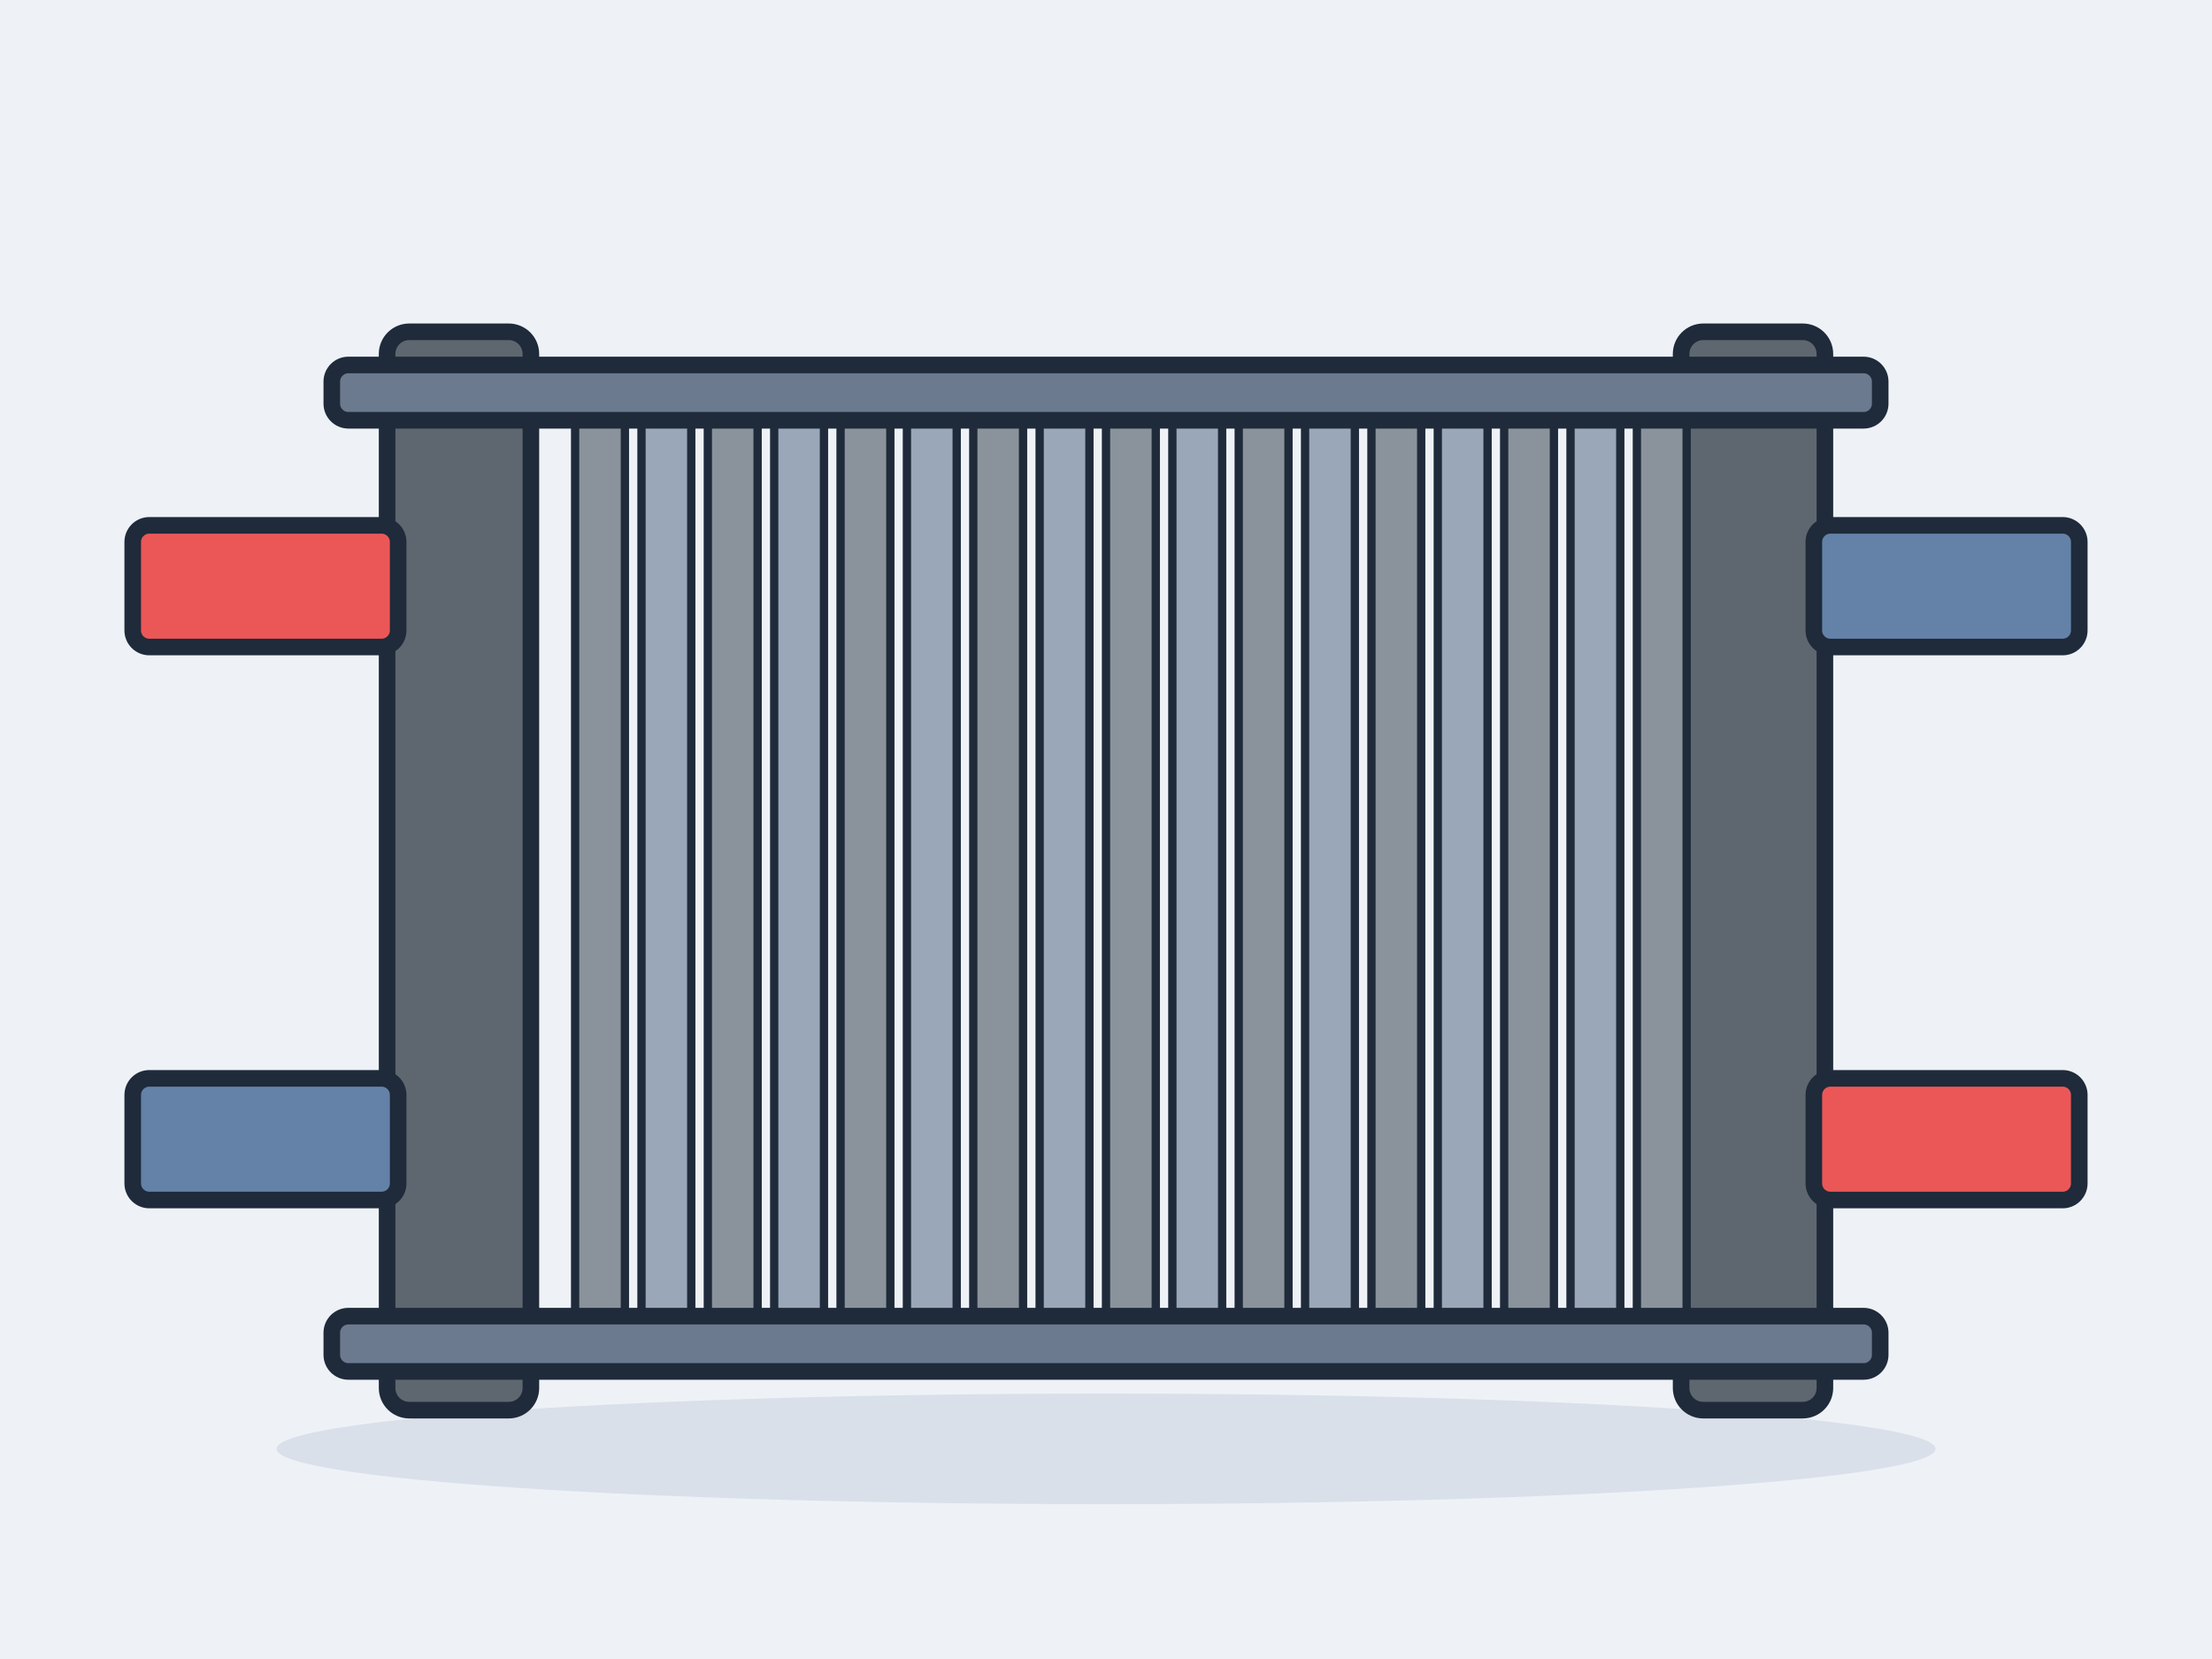
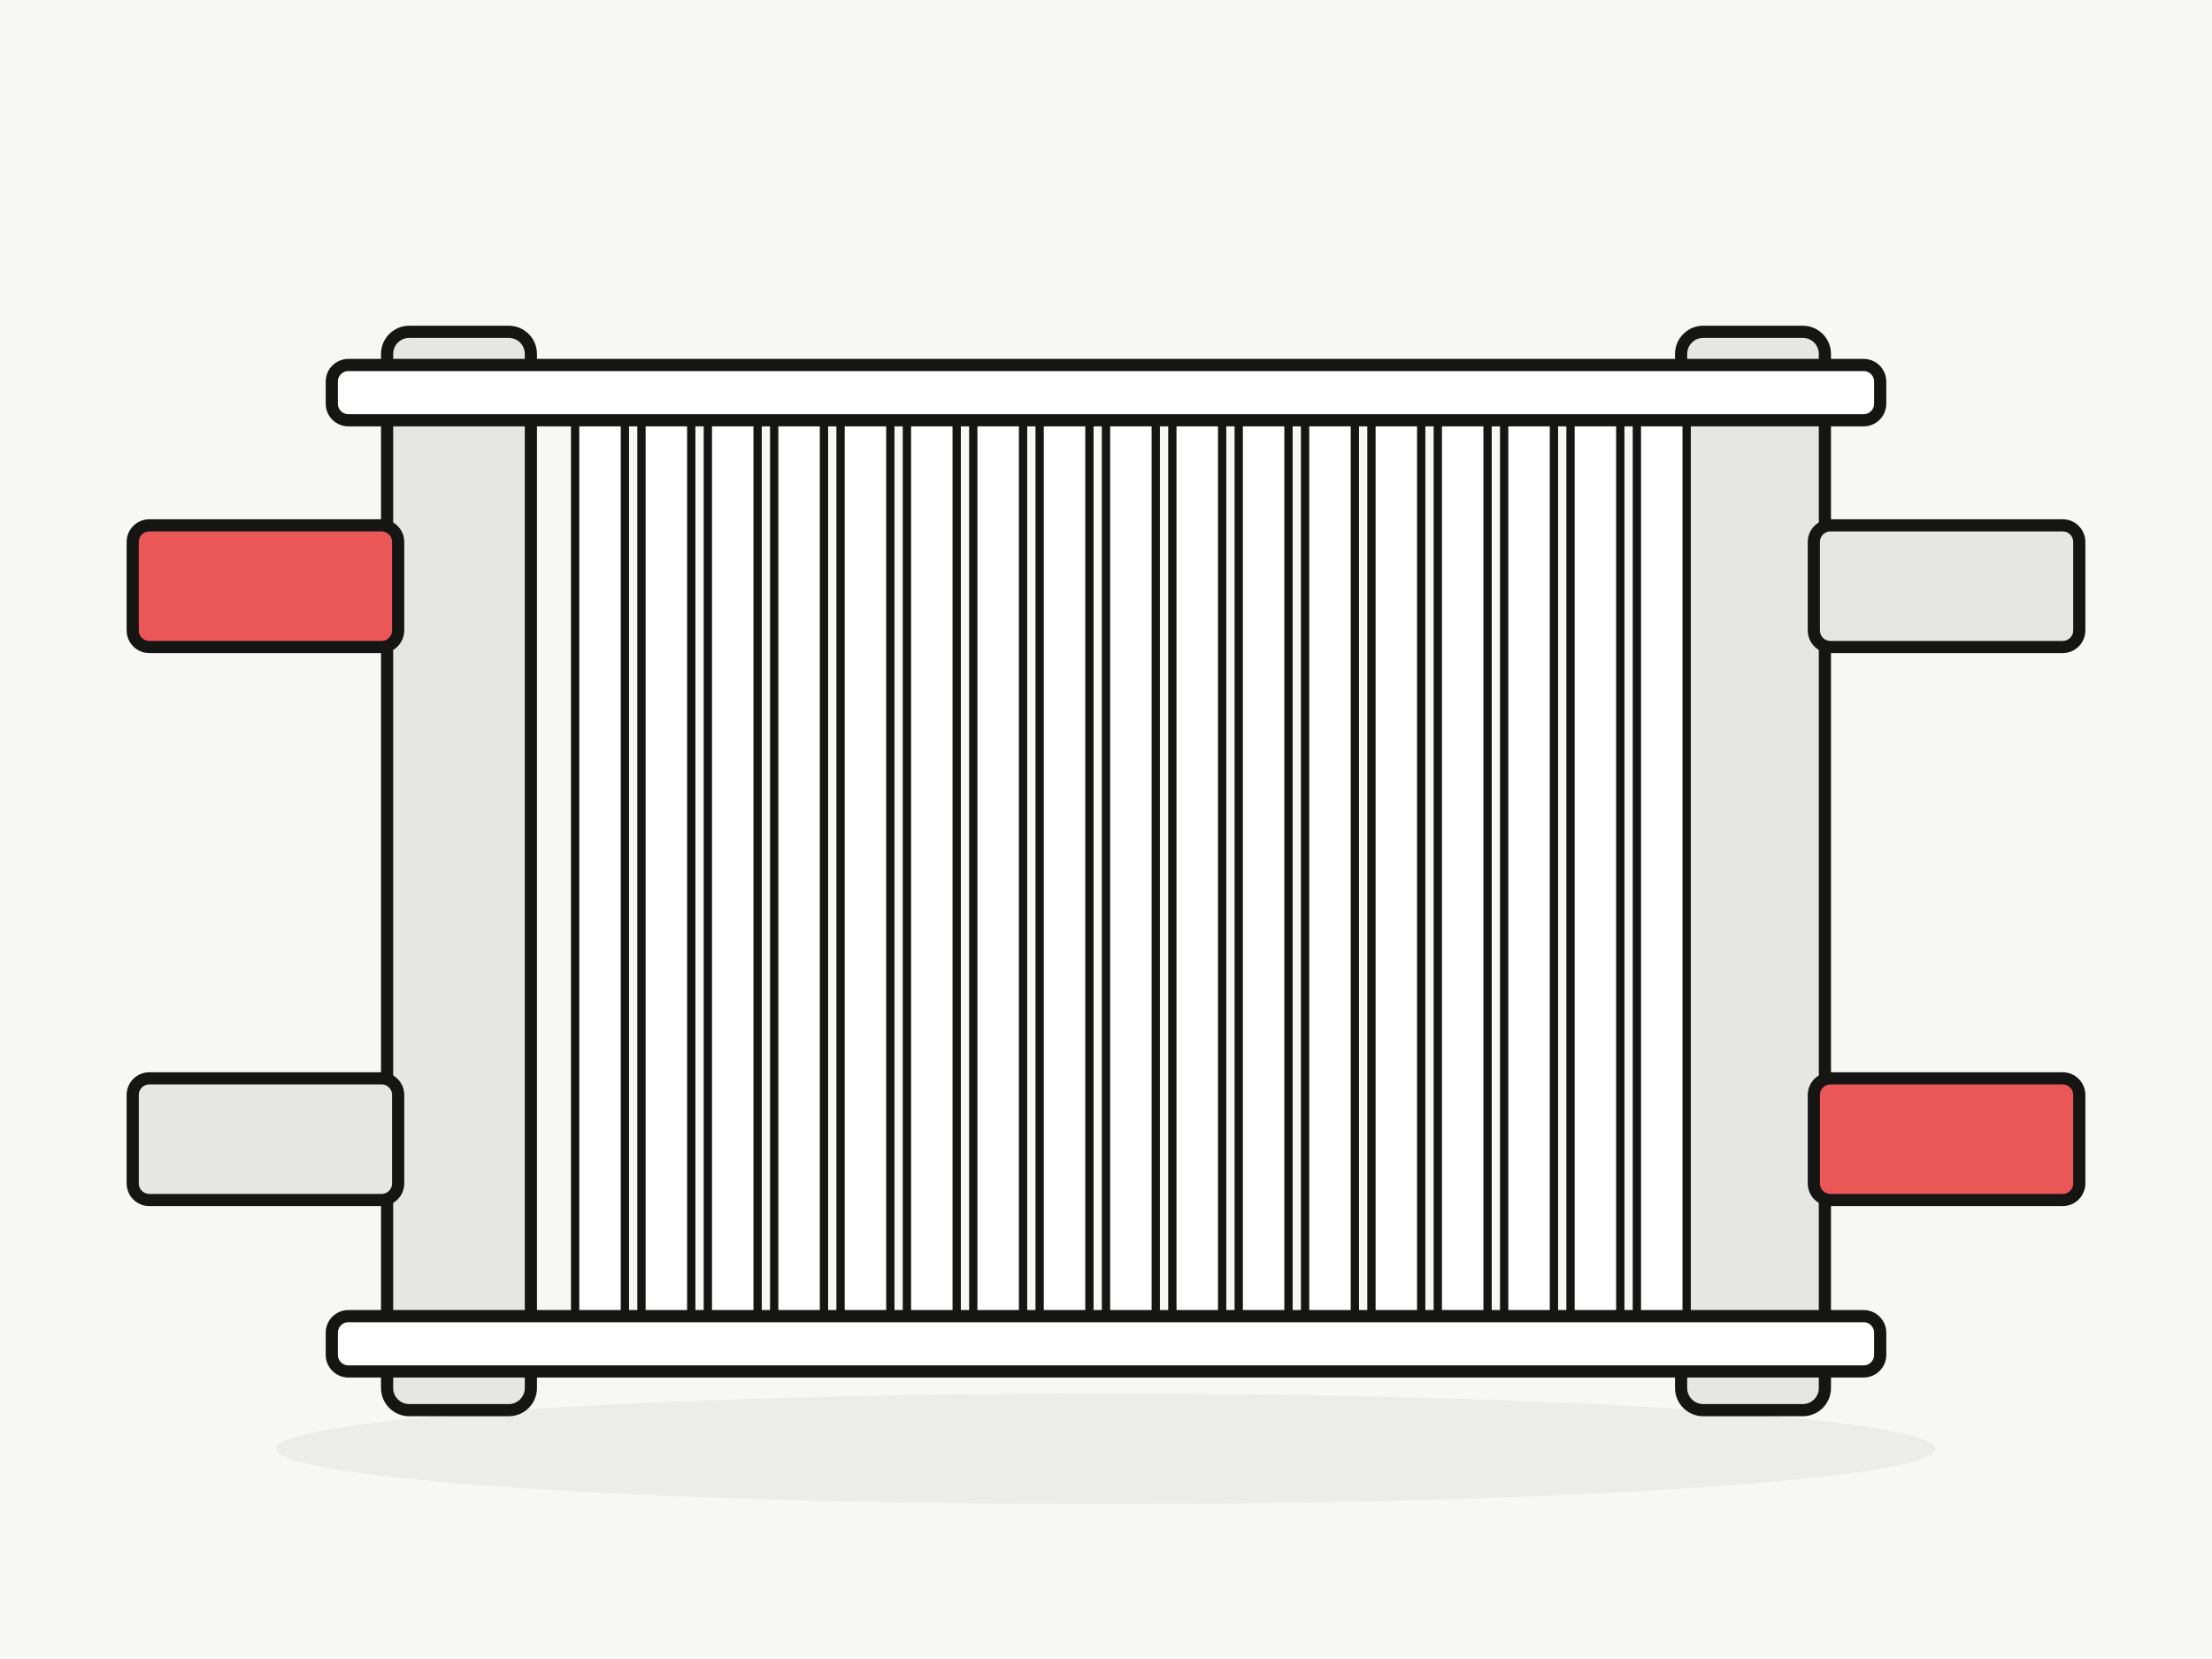
<svg xmlns="http://www.w3.org/2000/svg" viewBox="0 0 400 300">
-   <rect width="400" height="300" fill="#eef2f7" />
-   <ellipse cx="200" cy="262" rx="150" ry="10" fill="#d9e0ea" />
-   <rect x="70" y="60" width="26" height="195" rx="4" fill="#5E6770" stroke="#1f2a3a" stroke-width="3" stroke-linejoin="round" />
-   <rect x="304" y="60" width="26" height="195" rx="4" fill="#5E6770" stroke="#1f2a3a" stroke-width="3" stroke-linejoin="round" />
-   <rect x="104" y="75" width="9" height="165" rx="2" fill="#8A939C" stroke="#1f2a3a" stroke-width="1.5" />
-   <rect x="116" y="75" width="9" height="165" rx="2" fill="#9aa7b8" stroke="#1f2a3a" stroke-width="1.5" />
-   <rect x="128" y="75" width="9" height="165" rx="2" fill="#8A939C" stroke="#1f2a3a" stroke-width="1.5" />
-   <rect x="140" y="75" width="9" height="165" rx="2" fill="#9aa7b8" stroke="#1f2a3a" stroke-width="1.5" />
-   <rect x="152" y="75" width="9" height="165" rx="2" fill="#8A939C" stroke="#1f2a3a" stroke-width="1.5" />
-   <rect x="164" y="75" width="9" height="165" rx="2" fill="#9aa7b8" stroke="#1f2a3a" stroke-width="1.5" />
-   <rect x="176" y="75" width="9" height="165" rx="2" fill="#8A939C" stroke="#1f2a3a" stroke-width="1.5" />
-   <rect x="188" y="75" width="9" height="165" rx="2" fill="#9aa7b8" stroke="#1f2a3a" stroke-width="1.5" />
-   <rect x="200" y="75" width="9" height="165" rx="2" fill="#8A939C" stroke="#1f2a3a" stroke-width="1.5" />
-   <rect x="212" y="75" width="9" height="165" rx="2" fill="#9aa7b8" stroke="#1f2a3a" stroke-width="1.5" />
-   <rect x="224" y="75" width="9" height="165" rx="2" fill="#8A939C" stroke="#1f2a3a" stroke-width="1.5" />
-   <rect x="236" y="75" width="9" height="165" rx="2" fill="#9aa7b8" stroke="#1f2a3a" stroke-width="1.5" />
-   <rect x="248" y="75" width="9" height="165" rx="2" fill="#8A939C" stroke="#1f2a3a" stroke-width="1.5" />
-   <rect x="260" y="75" width="9" height="165" rx="2" fill="#9aa7b8" stroke="#1f2a3a" stroke-width="1.5" />
-   <rect x="272" y="75" width="9" height="165" rx="2" fill="#8A939C" stroke="#1f2a3a" stroke-width="1.5" />
-   <rect x="284" y="75" width="9" height="165" rx="2" fill="#9aa7b8" stroke="#1f2a3a" stroke-width="1.5" />
-   <rect x="296" y="75" width="9" height="165" rx="2" fill="#8A939C" stroke="#1f2a3a" stroke-width="1.5" />
-   <rect x="60" y="66" width="280" height="10" rx="3" fill="#6b7a8f" stroke="#1f2a3a" stroke-width="3" stroke-linejoin="round" />
-   <rect x="60" y="238" width="280" height="10" rx="3" fill="#6b7a8f" stroke="#1f2a3a" stroke-width="3" stroke-linejoin="round" />
-   <rect x="24" y="95" width="48" height="22" rx="3" fill="#eb5757" stroke="#1f2a3a" stroke-width="3" stroke-linejoin="round" />
-   <rect x="24" y="195" width="48" height="22" rx="3" fill="#6482A8" stroke="#1f2a3a" stroke-width="3" stroke-linejoin="round" />
-   <rect x="328" y="95" width="48" height="22" rx="3" fill="#6482A8" stroke="#1f2a3a" stroke-width="3" stroke-linejoin="round" />
-   <rect x="328" y="195" width="48" height="22" rx="3" fill="#eb5757" stroke="#1f2a3a" stroke-width="3" stroke-linejoin="round" />
+   <rect width="400" height="300" fill="#F7F7F6" />
+   <ellipse cx="200" cy="262" rx="150" ry="10" fill="#ECECEA" />
+   <rect x="70" y="60" width="26" height="195" rx="4" fill="#E6E6E4" stroke="#151514" stroke-width="2.2" stroke-linejoin="round" />
+   <rect x="304" y="60" width="26" height="195" rx="4" fill="#E6E6E4" stroke="#151514" stroke-width="2.2" stroke-linejoin="round" />
+   <rect x="104" y="75" width="9" height="165" rx="2" fill="#FFFFFF" stroke="#151514" stroke-width="1.5" />
+   <rect x="116" y="75" width="9" height="165" rx="2" fill="#FFFFFF" stroke="#151514" stroke-width="1.5" />
+   <rect x="128" y="75" width="9" height="165" rx="2" fill="#FFFFFF" stroke="#151514" stroke-width="1.5" />
+   <rect x="140" y="75" width="9" height="165" rx="2" fill="#FFFFFF" stroke="#151514" stroke-width="1.5" />
+   <rect x="152" y="75" width="9" height="165" rx="2" fill="#FFFFFF" stroke="#151514" stroke-width="1.5" />
+   <rect x="164" y="75" width="9" height="165" rx="2" fill="#FFFFFF" stroke="#151514" stroke-width="1.5" />
+   <rect x="176" y="75" width="9" height="165" rx="2" fill="#FFFFFF" stroke="#151514" stroke-width="1.5" />
+   <rect x="188" y="75" width="9" height="165" rx="2" fill="#FFFFFF" stroke="#151514" stroke-width="1.5" />
+   <rect x="200" y="75" width="9" height="165" rx="2" fill="#FFFFFF" stroke="#151514" stroke-width="1.5" />
+   <rect x="212" y="75" width="9" height="165" rx="2" fill="#FFFFFF" stroke="#151514" stroke-width="1.5" />
+   <rect x="224" y="75" width="9" height="165" rx="2" fill="#FFFFFF" stroke="#151514" stroke-width="1.5" />
+   <rect x="236" y="75" width="9" height="165" rx="2" fill="#FFFFFF" stroke="#151514" stroke-width="1.5" />
+   <rect x="248" y="75" width="9" height="165" rx="2" fill="#FFFFFF" stroke="#151514" stroke-width="1.5" />
+   <rect x="260" y="75" width="9" height="165" rx="2" fill="#FFFFFF" stroke="#151514" stroke-width="1.5" />
+   <rect x="272" y="75" width="9" height="165" rx="2" fill="#FFFFFF" stroke="#151514" stroke-width="1.5" />
+   <rect x="284" y="75" width="9" height="165" rx="2" fill="#FFFFFF" stroke="#151514" stroke-width="1.5" />
+   <rect x="296" y="75" width="9" height="165" rx="2" fill="#FFFFFF" stroke="#151514" stroke-width="1.5" />
+   <rect x="60" y="66" width="280" height="10" rx="3" fill="#FFFFFF" stroke="#151514" stroke-width="2.2" stroke-linejoin="round" />
+   <rect x="60" y="238" width="280" height="10" rx="3" fill="#FFFFFF" stroke="#151514" stroke-width="2.2" stroke-linejoin="round" />
+   <rect x="24" y="95" width="48" height="22" rx="3" fill="#eb5757" stroke="#151514" stroke-width="2.2" stroke-linejoin="round" />
+   <rect x="24" y="195" width="48" height="22" rx="3" fill="#E6E6E4" stroke="#151514" stroke-width="2.2" stroke-linejoin="round" />
+   <rect x="328" y="95" width="48" height="22" rx="3" fill="#E6E6E4" stroke="#151514" stroke-width="2.2" stroke-linejoin="round" />
+   <rect x="328" y="195" width="48" height="22" rx="3" fill="#eb5757" stroke="#151514" stroke-width="2.2" stroke-linejoin="round" />
</svg>
